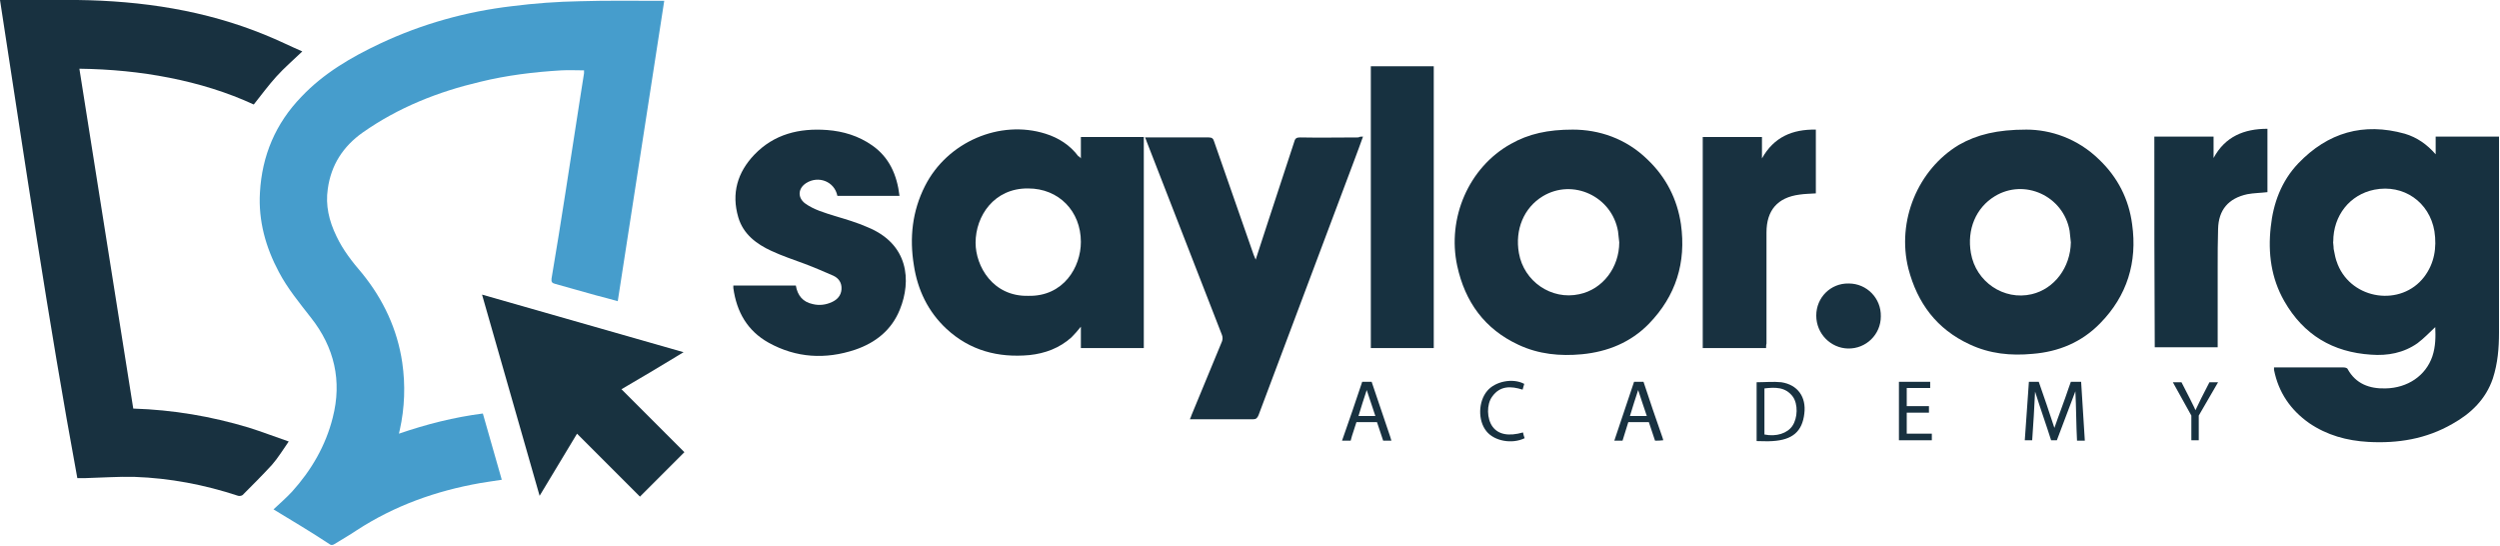
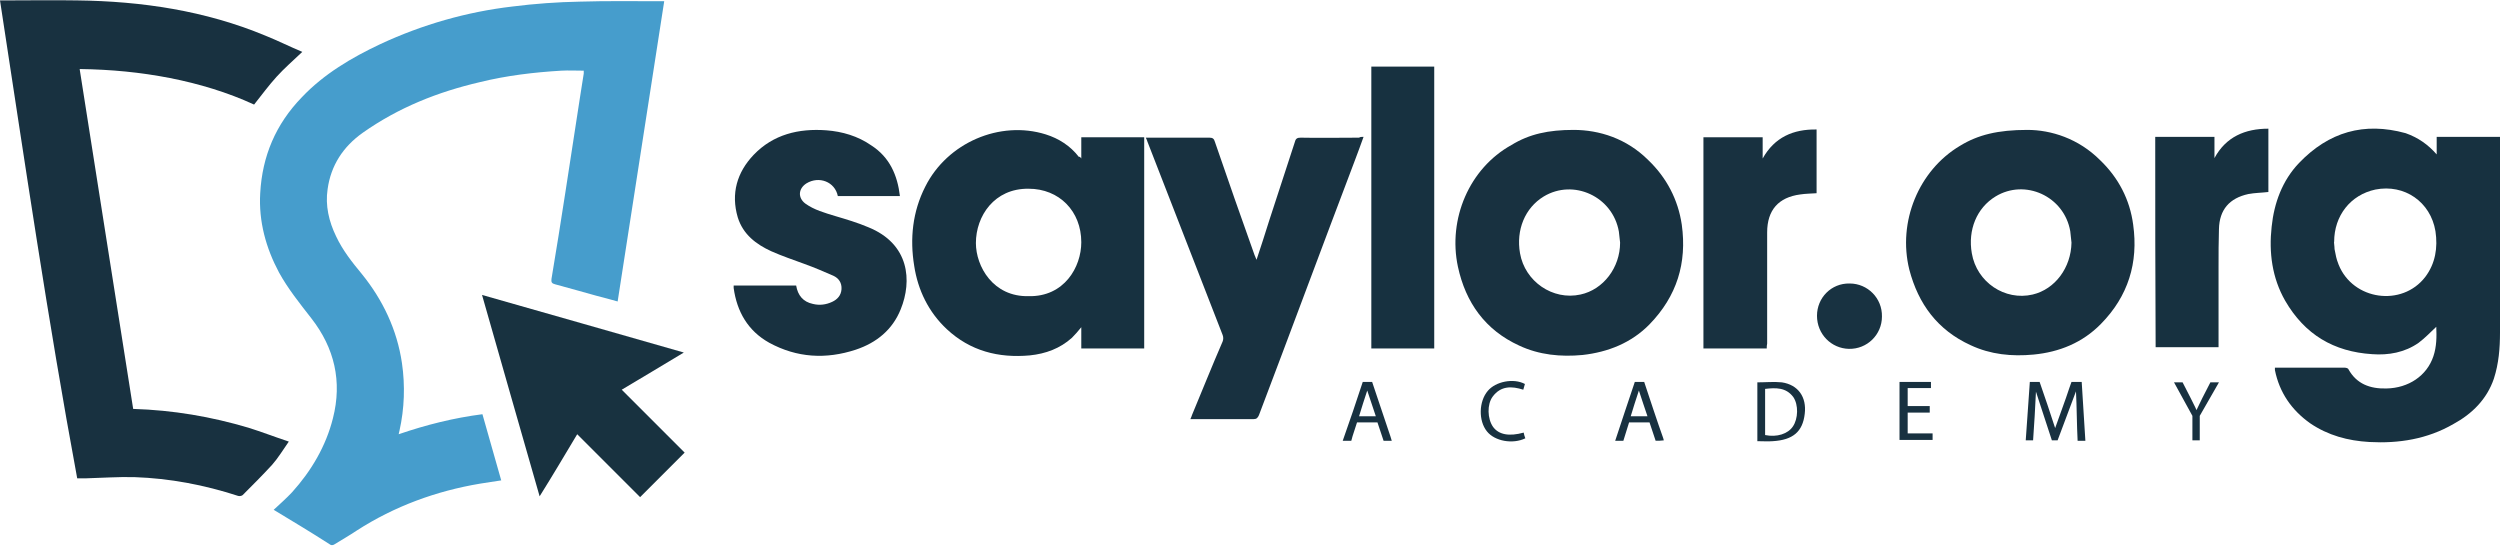
- <svg xmlns="http://www.w3.org/2000/svg" version="1.1" id="Layer_1" x="0px" y="0px" viewBox="1.7 329.9 607.6 132.5" enable-background="new 1.7 329.9 607.6 132.5" xml:space="preserve">
+ <svg xmlns="http://www.w3.org/2000/svg" version="1.1" id="Layer_1" x="0px" y="0px" viewBox="1.7 659.1 612 133.5" enable-background="new 1.7 659.1 612 133.5" xml:space="preserve">
  <g>
-     <path fill="#469DCC" d="M68.2,453.7c1.5-1.4,3.1-2.8,4.5-4.3c4.7-5.2,8.2-11.2,9.9-18c2.3-8.9,0.4-17.1-5.3-24.3   c-2.8-3.6-5.7-7.1-7.8-11.1c-3.2-6-5-12.4-4.6-19.3c0.5-9,3.8-16.8,10.1-23.3c5.4-5.7,12.1-9.6,19.1-12.9c10.2-4.8,21-7.8,32.1-9.1   c5.5-0.7,11-1.1,16.5-1.2c6.5-0.2,13.1-0.1,19.6-0.1c0.2,0,0.5,0,0.9,0c-3.8,24.4-7.5,48.6-11.3,73c-1.9-0.5-3.5-1-5.2-1.4   c-3.3-0.9-6.7-1.9-10-2.8c-0.8-0.2-1-0.5-0.9-1.3c1.2-7,2.3-14,3.4-21c1.2-7.7,2.4-15.4,3.6-23.2c0.3-1.9,0.6-3.8,0.9-5.7   c0-0.3,0-0.5,0-0.7c-1.9,0-3.7-0.1-5.5,0c-6.7,0.4-13.3,1.2-19.8,2.8c-10.2,2.4-19.8,6.2-28.5,12.3c-4.8,3.4-7.7,7.9-8.5,13.7   c-0.6,4,0.3,7.8,2.1,11.5c1.6,3.4,3.9,6.3,6.3,9.1c5.1,6.3,8.5,13.5,9.7,21.6c0.8,5.5,0.6,11-0.6,16.4c-0.1,0.3-0.1,0.5-0.2,0.9   c6.7-2.3,13.4-4,20.4-4.9c1.5,5.4,3.1,10.7,4.6,16.1c-1.8,0.3-3.5,0.5-5.2,0.8c-10.8,1.9-20.9,5.5-30.1,11.5   c-1.8,1.2-3.7,2.3-5.5,3.4c-0.3,0.2-0.8,0.2-1,0C77.5,459.3,73,456.6,68.2,453.7z" />
-     <path fill="#183140" d="M34.1,429.2c9.7,0.3,19,1.9,28,4.6c3.2,1,6.3,2.2,9.8,3.4c-1.4,2-2.6,4-4.1,5.7c-2.3,2.5-4.7,4.9-7.1,7.3   c-0.2,0.2-0.8,0.3-1.1,0.2c-8.2-2.7-16.6-4.3-25.2-4.6c-4-0.1-8,0.2-11.9,0.3c-0.6,0-1.2,0-2,0c-7.1-38.5-12.8-77.3-18.8-116.2   c0.5,0,0.9,0,1.3,0c5.8,0,11.7-0.1,17.5,0c15.7,0.2,31.1,2.5,45.7,8.5c3,1.2,6,2.7,9,4c-2.2,2.1-4.4,4-6.3,6.1s-3.6,4.4-5.5,6.8   c-6.5-3-13.4-5.1-20.5-6.5s-14.3-2.1-21.9-2.2C25.4,374.2,29.7,401.7,34.1,429.2z" />
-     <path fill="#173140" d="M593.9,367.4c0-1.4,0-2.8,0-4.3c5.1,0,10.2,0,15.4,0c0,0.4,0,0.8,0,1.1c0,15.5,0,31,0,46.5   c0,3.8-0.3,7.5-1.5,11.2c-1.7,5-5.3,8.5-9.8,11c-6.4,3.7-13.3,4.8-20.5,4.4c-5.2-0.3-10-1.6-14.4-4.6c-4.5-3.2-7.4-7.4-8.5-12.9   c0-0.2,0-0.3,0-0.6c0.4,0,0.8,0,1.2,0c5.2,0,10.5,0,15.7,0c0.3,0,0.9,0.1,1,0.4c2,3.6,5.3,4.8,9.2,4.7c5.4-0.1,9.8-3.1,11.4-7.8   c0.8-2.4,0.8-4.8,0.7-7.1c-1.4,1.3-2.7,2.7-4.3,3.9c-3.4,2.4-7.3,3.1-11.3,2.8c-9.3-0.6-16.4-4.8-21.1-13c-3.2-5.6-4-11.7-3.3-18   c0.6-5.8,2.6-11.2,6.7-15.5c7.2-7.5,15.8-10,25.9-7.2C589.4,363.3,591.8,365,593.9,367.4z M569,388.6c-0.1,0,0.1,1.1,0.1,1.8   c0.4,1.8,0.3,2,1,3.8c3.5,8.6,15.4,10.3,21,3c2.5-3.3,3.1-7.1,2.5-11.1c-1.2-7.1-7.5-11.5-14.6-10.1C573,377.2,569,382.3,569,388.6   z" />
-     <path fill="#173140" d="M264.5,368.4c0-1.9,0-3.5,0-5.2c5.2,0,10.2,0,15.3,0c0,17.1,0,34.2,0,51.3c-5.1,0-10.1,0-15.3,0   c0-1.7,0-3.4,0-5.2c-0.8,1-1.5,1.8-2.3,2.6c-2.9,2.6-6.4,3.9-10.2,4.3c-7.6,0.7-14.5-1.1-20.2-6.4c-4.5-4.2-7-9.5-7.9-15.4   c-1.1-6.7-0.4-13.2,2.7-19.3c5.4-10.7,18.2-16.2,29.3-12.7c3.2,1,6,2.8,8,5.5C264.1,367.9,264.3,368.1,264.5,368.4z M251.7,401.8   c8.6,0.2,12.8-7,12.8-13.1c0-7.5-5.4-13-12.8-13c-8.3-0.1-12.8,6.7-12.8,13.2C238.9,394.6,243.1,402,251.7,401.8z" />
-     <path fill="#183140" d="M384.1,361.4c6.3,0,12.9,2.1,18.2,7.3c4.5,4.3,7.2,9.6,8.1,15.7c1.3,9.3-1.2,17.4-7.8,24.2   c-4.4,4.5-10,6.8-16.3,7.4c-5.3,0.5-10.5,0-15.4-2.3c-8.2-3.8-13-10.4-14.9-19.2c-2.5-11.6,2.8-23.9,13-29.6   C373.4,362.4,378.1,361.4,384.1,361.4z M395.4,388.8c-0.1-0.9-0.2-1.8-0.3-2.7c-1.5-8.5-11-12.9-18.3-8.5   c-4.6,2.8-6.8,8.1-5.8,13.8c1.2,6.9,7.9,11.5,14.7,10C391.4,400.2,395.4,394.9,395.4,388.8z" />
-     <path fill="#183140" d="M494.4,361.4c5.8,0,12.4,2.1,17.7,7.3c4.5,4.3,7.2,9.6,8,15.7c1.3,9.2-1.2,17.4-7.8,24.1   c-4.5,4.6-10.1,6.9-16.4,7.4c-5.3,0.5-10.4,0-15.3-2.3c-8-3.7-12.7-10-14.9-18.4c-2.9-11.6,2.3-24.1,12.3-30.1   C482.4,362.6,487.3,361.4,494.4,361.4z M505.2,388.8c-0.1-0.9-0.2-1.9-0.3-2.8c-1.5-8.5-11-12.8-18.2-8.4   c-4.6,2.8-6.8,8.1-5.8,13.8c1.2,7,8,11.6,14.8,10C501.2,400.1,505.1,394.9,505.2,388.8z" />
-     <path fill="#183140" d="M333.1,363.1c-0.7,2-1.4,3.8-2.1,5.7c-7.8,20.7-15.5,41.3-23.3,62c-0.3,0.7-0.6,1-1.3,1   c-5.1,0-10.1,0-15.4,0c0.2-0.4,0.3-0.7,0.4-1c2.5-6,4.9-11.9,7.4-17.9c0.2-0.5,0.2-1.1,0-1.6c-6.1-15.7-12.2-31.3-18.3-47   c-0.1-0.3-0.2-0.6-0.4-1c0.9,0,1.7,0,2.5,0c4.3,0,8.6,0,13,0c0.8,0,1.1,0.3,1.3,1c3.2,9.2,6.4,18.4,9.6,27.5   c0.1,0.3,0.3,0.7,0.5,1.2c1.1-3.3,2.1-6.4,3.1-9.5c2.1-6.4,4.2-12.8,6.3-19.2c0.2-0.8,0.6-1,1.4-1c4.7,0.1,9.4,0,14.2,0   C332.3,363.1,332.6,363.1,333.1,363.1z" />
-     <path fill="#183140" d="M220.4,377.5c-5.1,0-10.1,0-15.1,0c-0.7-3.5-4.6-5-7.6-3.1c-2,1.3-2.1,3.5-0.3,4.9c2.2,1.6,4.8,2.3,7.3,3.1   c2.7,0.8,5.4,1.6,7.9,2.7c10.1,4.1,10.7,13.1,7.9,20c-2,5-5.9,8.1-10.9,9.8c-7.2,2.4-14.3,2-21-1.7c-5.2-2.9-7.8-7.5-8.6-13.3   c0-0.2,0-0.4,0-0.6c5.1,0,10.1,0,15.2,0c0.4,2.4,1.7,4,4.1,4.5c1.6,0.4,3.2,0.2,4.7-0.5c1.3-0.6,2.2-1.6,2.3-3.1   c0.1-1.6-0.7-2.7-2-3.3c-2.3-1-4.6-2-7-2.9c-2.7-1-5.4-1.9-8-3.1c-3.7-1.7-6.9-4.1-8.1-8.2c-1.7-5.8-0.2-10.9,3.9-15.2   c4.8-5,10.9-6.5,17.7-6c3.9,0.3,7.6,1.4,10.9,3.7C217.9,368.1,219.8,372.4,220.4,377.5z" />
-     <path fill="#183240" d="M167.9,415.5c-5.1,3.1-10.1,6.1-15.1,9c5.2,5.2,10.3,10.3,15.3,15.3c-3.6,3.6-7.2,7.2-10.8,10.8   c-5-5-10.1-10.1-15.3-15.3c-3,5-6,10-9.1,15.1c-4.7-16.4-9.3-32.5-14-48.9C135.3,406.2,151.5,410.8,167.9,415.5z" />
-     <path fill="#173140" d="M335,414.5c0-22.9,0-45.7,0-68.5c5.1,0,10.2,0,15.3,0c0,22.8,0,45.6,0,68.5   C345.3,414.5,340.2,414.5,335,414.5z" />
-     <path fill="#183140" d="M431.1,414.5c-5.2,0-10.3,0-15.4,0c0-17.1,0-34.2,0-51.3c4.8,0,9.5,0,14.4,0c0,1.7,0,3.5,0,5.2   c2.9-5.2,7.4-7.1,13.1-7c0,5.2,0,10.3,0,15.5c-1.4,0.1-2.7,0.1-4,0.3c-5.3,0.7-8,3.8-8,9.2c0,9,0,18,0,27   C431.1,413.7,431.1,414.1,431.1,414.5z" />
-     <path fill="#173140" d="M525.5,363.1c4.8,0,9.6,0,14.4,0c0,1.7,0,3.5,0,5.2c2.8-5.2,7.4-7.1,13.1-7.1c0,5.2,0,10.3,0,15.4   c-1.7,0.2-3.3,0.2-4.9,0.5c-4.6,1-7,3.8-7.1,8.5c-0.1,3.1-0.1,6.1-0.1,9.2c0,6.1,0,12.2,0,18.3c0,0.4,0,0.7,0,1.2   c-5.1,0-10.2,0-15.3,0C525.5,397.4,525.5,380.3,525.5,363.1z" />
-     <path fill="#183241" d="M443.3,406.6c0-4.4,3.5-7.9,7.9-7.8c4.4,0,7.9,3.6,7.8,8c0,4.4-3.6,7.9-8,7.8   C446.8,414.5,443.3,411,443.3,406.6z" />
-     <path fill="#183140" d="M501.8,436.9h-1.4c-1.1-3.5-2.6-7.7-3.7-11.2c0-0.1-0.1-0.3-0.2-0.6c-0.2,4-0.4,7.9-0.7,11.8   c-0.6,0-1.1,0-1.8,0c0.3-4.7,0.7-9.4,1-14.2c0.8,0,1.5,0,2.4,0c1.3,3.7,2.6,7.5,3.8,11.2c1.1-3.2,2.4-6.5,3.5-9.8l0.5-1.4   c0.2,0,2.1,0,2.5,0c0.3,4.8,0.6,9.5,0.9,14.3c-0.6,0-1.2,0-1.9,0c-0.2-3.7-0.2-8.3-0.4-12" />
-     <path fill="#070707" d="M503.1,433.2" />
-     <path fill="#183140" d="M428.8,437.1c0-4.9,0-9.5,0-14.3c2,0,4.1-0.2,6,0c4,0.6,6.1,3.6,5.6,7.6c-0.5,4.4-2.9,6.4-7.7,6.7   C431.4,437.2,430.1,437.1,428.8,437.1z M430.7,424.3c0,3.8,0,7.5,0,11.2c2.9,0.6,5.6-0.3,6.8-2.1c1.3-1.9,1.4-5.3,0.1-7.1   C435.8,423.9,433.3,424,430.7,424.3z" />
-     <path fill="#183140" d="M332.9,422.7h2.3c1.3,3.8,3.2,9.5,4.5,13.3c0.1,0.3,0.2,0.6,0.3,1c-0.7,0-1.3,0-2,0   c-0.4-1.2-1.5-4.5-1.5-4.5l0,0h-5l0,0l-1.1,3.4l-0.3,1.1c-0.2,0-1.7,0-2.1,0C329.7,432.2,331.3,427.5,332.9,422.7z M336.1,431   c-0.7-2.1-1.4-4.2-2.1-6.3c-0.7,2.2-1.4,4.2-2,6.3C333.4,431,334.7,431,336.1,431z" />
-     <path fill="#183140" d="M404.1,437c-0.4-1.2-1.5-4.5-1.5-4.5l0,0h-5l0,0c0,0-1,3.2-1.4,4.5c-0.6,0-1.2,0-2,0   c1.6-4.8,3.2-9.6,4.8-14.3h2.3c1.3,3.9,3.2,9.6,4.6,13.5c0.1,0.2,0.1,0.4,0.2,0.7C405.4,437,404.8,437,404.1,437z M402.1,431   c-0.7-2.1-1.4-4.1-2.1-6.3c-0.7,2.2-1.4,4.2-2,6.3C399.5,431,400.7,431,402.1,431z" />
-     <path fill="#183140" d="M463.4,422.7c2.6,0,5,0,7.6,0c0,0.5,0,1,0,1.5c-1.9,0-3.8,0-5.7,0c0,1.5,0,3,0,4.4c1.8,0,3.6,0,5.4,0   c0,0.6,0,1,0,1.6c-1.8,0-3.6,0-5.4,0c0,1.7,0,3.3,0,5.1c2,0,4,0,6.1,0c0,0.6,0,1,0,1.6c-2.6,0-5.3,0-8,0   C463.4,432.2,463.4,427.5,463.4,422.7z" />
-     <path fill="#183140" d="M372.3,423.2c-0.1,0.5-0.3,0.9-0.4,1.4c-2.8-0.9-5.5-1-7.4,1.7c-1.4,1.9-1.3,5.4,0.1,7.3s3.9,2.4,7.4,1.4   c0.1,0.5,0.2,0.9,0.4,1.4c-3.1,1.5-7.4,0.7-9.3-1.7c-2.1-2.6-2-7.2,0.2-9.8C365.2,422.6,369.5,421.7,372.3,423.2z" />
+     <path fill="#469DCC" d="M68.7,783.9c1.5-1.4,3.1-2.8,4.5-4.3c4.7-5.2,8.3-11.3,10-18.1c2.3-9,0.4-17.2-5.3-24.5   c-2.8-3.6-5.7-7.2-7.9-11.2c-3.2-6-5-12.5-4.6-19.4c0.5-9.1,3.8-16.9,10.2-23.5c5.4-5.7,12.2-9.7,19.2-13   c10.3-4.8,21.2-7.9,32.3-9.2c5.5-0.7,11.1-1.1,16.6-1.2c6.5-0.2,13.2-0.1,19.7-0.1c0.2,0,0.5,0,0.9,0c-3.8,24.6-7.6,49-11.4,73.5   c-1.9-0.5-3.5-1-5.2-1.4c-3.3-0.9-6.7-1.9-10.1-2.8c-0.8-0.2-1-0.5-0.9-1.3c1.2-7.1,2.3-14.1,3.4-21.2c1.2-7.8,2.4-15.5,3.6-23.4   c0.3-1.9,0.6-3.8,0.9-5.7c0-0.3,0-0.5,0-0.7c-1.9,0-3.7-0.1-5.5,0c-6.7,0.4-13.4,1.2-19.9,2.8c-10.3,2.4-19.9,6.2-28.7,12.4   c-4.8,3.4-7.8,8-8.6,13.8c-0.6,4,0.3,7.9,2.1,11.6c1.6,3.4,3.9,6.3,6.3,9.2c5.1,6.3,8.6,13.6,9.8,21.8c0.8,5.5,0.6,11.1-0.6,16.5   c-0.1,0.3-0.1,0.5-0.2,0.9c6.7-2.3,13.5-4,20.5-4.9c1.5,5.4,3.1,10.8,4.6,16.2c-1.8,0.3-3.5,0.5-5.2,0.8   C108.5,779.3,98.3,783,89,789c-1.8,1.2-3.7,2.3-5.5,3.4c-0.3,0.2-0.8,0.2-1,0C78,789.5,73.5,786.8,68.7,783.9z" />
+     <path fill="#183140" d="M34.3,759.2c9.8,0.3,19.1,1.9,28.2,4.6c3.2,1,6.3,2.2,9.9,3.4c-1.4,2-2.6,4-4.1,5.7   c-2.3,2.5-4.7,4.9-7.2,7.4c-0.2,0.2-0.8,0.3-1.1,0.2c-8.3-2.7-16.7-4.3-25.4-4.6c-4-0.1-8.1,0.2-12,0.3c-0.6,0-1.2,0-2,0   c-7.2-38.8-12.9-77.9-18.9-117c0.5,0,0.9,0,1.3,0c5.8,0,11.8-0.1,17.6,0c15.8,0.2,31.3,2.5,46,8.6c3,1.2,6,2.7,9.1,4   c-2.2,2.1-4.4,4-6.3,6.1c-1.9,2.1-3.6,4.4-5.5,6.8c-6.5-3-13.5-5.1-20.6-6.5c-7.2-1.4-14.4-2.1-22.1-2.2   C25.6,703.8,29.9,731.5,34.3,759.2z" />
+     <path fill="#173140" d="M598.2,696.9c0-1.4,0-2.8,0-4.3c5.1,0,10.3,0,15.5,0c0,0.4,0,0.8,0,1.1c0,15.6,0,31.2,0,46.8   c0,3.8-0.3,7.6-1.5,11.3c-1.7,5-5.3,8.6-9.9,11.1c-6.4,3.7-13.4,4.8-20.6,4.4c-5.2-0.3-10.1-1.6-14.5-4.6c-4.5-3.2-7.5-7.5-8.6-13   c0-0.2,0-0.3,0-0.6c0.4,0,0.8,0,1.2,0c5.2,0,10.6,0,15.8,0c0.3,0,0.9,0.1,1,0.4c2,3.6,5.3,4.8,9.3,4.7c5.4-0.1,9.9-3.1,11.5-7.9   c0.8-2.4,0.8-4.8,0.7-7.2c-1.4,1.3-2.7,2.7-4.3,3.9c-3.4,2.4-7.4,3.1-11.4,2.8c-9.4-0.6-16.5-4.8-21.3-13.1   c-3.2-5.6-4-11.8-3.3-18.1c0.6-5.8,2.6-11.3,6.7-15.6c7.3-7.6,15.9-10.1,26.1-7.3C593.7,692.8,596.1,694.5,598.2,696.9z    M573.1,718.3c-0.1,0,0.1,1.1,0.1,1.8c0.4,1.8,0.3,2,1,3.8c3.5,8.7,15.5,10.4,21.2,3c2.5-3.3,3.1-7.2,2.5-11.2   c-1.2-7.2-7.6-11.6-14.7-10.2C577.1,706.8,573.1,711.9,573.1,718.3z" />
+     <path fill="#173140" d="M266.4,697.9c0-1.9,0-3.5,0-5.2c5.2,0,10.3,0,15.4,0c0,17.2,0,34.4,0,51.7c-5.1,0-10.2,0-15.4,0   c0-1.7,0-3.4,0-5.2c-0.8,1-1.5,1.8-2.3,2.6c-2.9,2.6-6.4,3.9-10.3,4.3c-7.7,0.7-14.6-1.1-20.3-6.4c-4.5-4.2-7.1-9.6-8-15.5   c-1.1-6.7-0.4-13.3,2.7-19.4c5.4-10.8,18.3-16.3,29.5-12.8c3.2,1,6,2.8,8.1,5.5C266,697.4,266.2,697.6,266.4,697.9z M253.5,731.6   c8.7,0.2,12.9-7.1,12.9-13.2c0-7.6-5.4-13.1-12.9-13.1c-8.4-0.1-12.9,6.7-12.9,13.3C240.6,724.3,244.8,731.8,253.5,731.6z" />
+     <path fill="#183140" d="M386.9,690.9c6.3,0,13,2.1,18.3,7.4c4.5,4.3,7.3,9.7,8.2,15.8c1.3,9.4-1.2,17.5-7.9,24.4   c-4.4,4.5-10.1,6.8-16.4,7.5c-5.3,0.5-10.6,0-15.5-2.3c-8.3-3.8-13.1-10.5-15-19.3c-2.5-11.7,2.8-24.1,13.1-29.8   C376.1,691.9,380.8,690.9,386.9,690.9z M398.3,718.5c-0.1-0.9-0.2-1.8-0.3-2.7c-1.5-8.6-11.1-13-18.4-8.6   c-4.6,2.8-6.8,8.2-5.8,13.9c1.2,6.9,8,11.6,14.8,10.1C394.2,730,398.3,724.6,398.3,718.5z" />
+     <path fill="#183140" d="M498,690.9c5.8,0,12.5,2.1,17.8,7.4c4.5,4.3,7.3,9.7,8.1,15.8c1.3,9.3-1.2,17.5-7.9,24.3   c-4.5,4.6-10.2,6.9-16.5,7.5c-5.3,0.5-10.5,0-15.4-2.3c-8.1-3.7-12.8-10.1-15-18.5c-2.9-11.7,2.3-24.3,12.4-30.3   C485.9,692.1,490.8,690.9,498,690.9z M508.8,718.5c-0.1-0.9-0.2-1.9-0.3-2.8c-1.5-8.6-11.1-12.9-18.3-8.5   c-4.6,2.8-6.8,8.2-5.8,13.9c1.2,7.1,8.1,11.7,14.9,10.1C504.8,729.9,508.7,724.6,508.8,718.5z" />
+     <path fill="#183140" d="M335.5,692.6c-0.7,2-1.4,3.8-2.1,5.7c-7.9,20.8-15.6,41.6-23.5,62.4c-0.3,0.7-0.6,1-1.3,1   c-5.1,0-10.2,0-15.5,0c0.2-0.4,0.3-0.7,0.4-1c2.5-6,4.9-12,7.5-18c0.2-0.5,0.2-1.1,0-1.6c-6.1-15.8-12.3-31.5-18.4-47.3   c-0.1-0.3-0.2-0.6-0.4-1c0.9,0,1.7,0,2.5,0c4.3,0,8.7,0,13.1,0c0.8,0,1.1,0.3,1.3,1c3.2,9.3,6.4,18.5,9.7,27.7   c0.1,0.3,0.3,0.7,0.5,1.2c1.1-3.3,2.1-6.4,3.1-9.6c2.1-6.4,4.2-12.9,6.3-19.3c0.2-0.8,0.6-1,1.4-1c4.7,0.1,9.5,0,14.3,0   C334.7,692.6,335,692.6,335.5,692.6z" />
+     <path fill="#183140" d="M222,707.1c-5.1,0-10.2,0-15.2,0c-0.7-3.5-4.6-5-7.7-3.1c-2,1.3-2.1,3.5-0.3,4.9c2.2,1.6,4.8,2.3,7.4,3.1   c2.7,0.8,5.4,1.6,8,2.7c10.2,4.1,10.8,13.2,8,20.1c-2,5-5.9,8.2-11,9.9c-7.3,2.4-14.4,2-21.2-1.7c-5.2-2.9-7.9-7.6-8.7-13.4   c0-0.2,0-0.4,0-0.6c5.1,0,10.2,0,15.3,0c0.4,2.4,1.7,4,4.1,4.5c1.6,0.4,3.2,0.2,4.7-0.5c1.3-0.6,2.2-1.6,2.3-3.1   c0.1-1.6-0.7-2.7-2-3.3c-2.3-1-4.6-2-7.1-2.9c-2.7-1-5.4-1.9-8.1-3.1c-3.7-1.7-6.9-4.1-8.2-8.3c-1.7-5.8-0.2-11,3.9-15.3   c4.8-5,11-6.5,17.8-6c3.9,0.3,7.7,1.4,11,3.7C219.5,697.6,221.4,702,222,707.1z" />
+     <path fill="#183240" d="M169.1,745.4c-5.1,3.1-10.2,6.1-15.2,9.1c5.2,5.2,10.4,10.4,15.4,15.4c-3.6,3.6-7.3,7.3-10.9,10.9   c-5-5-10.2-10.2-15.4-15.4c-3,5-6,10.1-9.2,15.2c-4.7-16.5-9.4-32.7-14.1-49.3C136.3,736,152.6,740.7,169.1,745.4z" />
+     <path fill="#173140" d="M337.4,744.4c0-23.1,0-46,0-69c5.1,0,10.3,0,15.4,0c0,23,0,45.9,0,69C347.8,744.4,342.7,744.4,337.4,744.4z   " />
+     <path fill="#183140" d="M434.2,744.4c-5.2,0-10.4,0-15.5,0c0-17.2,0-34.4,0-51.7c4.8,0,9.6,0,14.5,0c0,1.7,0,3.5,0,5.2   c2.9-5.2,7.5-7.2,13.2-7.1c0,5.2,0,10.4,0,15.6c-1.4,0.1-2.7,0.1-4,0.3c-5.3,0.7-8.1,3.8-8.1,9.3c0,9.1,0,18.1,0,27.2   C434.2,743.6,434.2,744,434.2,744.4z" />
+     <path fill="#173140" d="M529.3,692.6c4.8,0,9.7,0,14.5,0c0,1.7,0,3.5,0,5.2c2.8-5.2,7.5-7.2,13.2-7.2c0,5.2,0,10.4,0,15.5   c-1.7,0.2-3.3,0.2-4.9,0.5c-4.6,1-7.1,3.8-7.2,8.6c-0.1,3.1-0.1,6.1-0.1,9.3c0,6.1,0,12.3,0,18.4c0,0.4,0,0.7,0,1.2   c-5.1,0-10.3,0-15.4,0C529.3,727.2,529.3,709.9,529.3,692.6z" />
+     <path fill="#183241" d="M446.5,736.4c0-4.4,3.5-8,8-7.9c4.4,0,8,3.6,7.9,8.1c0,4.4-3.6,8-8.1,7.9   C450,744.4,446.5,740.9,446.5,736.4z" />
+     <path fill="#183140" d="M505.4,766.9H504c-1.1-3.5-2.6-7.8-3.7-11.3c0-0.1-0.1-0.3-0.2-0.6c-0.2,4-0.4,8-0.7,11.9   c-0.6,0-1.1,0-1.8,0c0.3-4.7,0.7-9.5,1-14.3c0.8,0,1.5,0,2.4,0c1.3,3.7,2.6,7.6,3.8,11.3c1.1-3.2,2.4-6.5,3.5-9.9l0.5-1.4   c0.2,0,2.1,0,2.5,0c0.3,4.8,0.6,9.6,0.9,14.4c-0.6,0-1.2,0-1.9,0c-0.2-3.7-0.2-8.4-0.4-12.1" />
+     <path fill="#070707" d="M506.7,763.2" />
+     <path fill="#183140" d="M431.9,767.1c0-4.9,0-9.6,0-14.4c2,0,4.1-0.2,6,0c4,0.6,6.1,3.6,5.6,7.7c-0.5,4.4-2.9,6.4-7.8,6.7   C434.5,767.2,433.2,767.1,431.9,767.1z M433.8,754.3c0,3.8,0,7.6,0,11.3c2.9,0.6,5.6-0.3,6.8-2.1c1.3-1.9,1.4-5.3,0.1-7.2   C438.9,753.9,436.4,754,433.8,754.3z" />
+     <path fill="#183140" d="M335.3,752.6h2.3c1.3,3.8,3.2,9.6,4.5,13.4c0.1,0.3,0.2,0.6,0.3,1c-0.7,0-1.3,0-2,0   c-0.4-1.2-1.5-4.5-1.5-4.5l0,0h-5l0,0l-1.1,3.4l-0.3,1.1c-0.2,0-1.7,0-2.1,0C332.1,762.2,333.7,757.5,335.3,752.6z M338.5,761   c-0.7-2.1-1.4-4.2-2.1-6.3c-0.7,2.2-1.4,4.2-2,6.3C335.8,761,337.1,761,338.5,761z" />
+     <path fill="#183140" d="M407,767c-0.4-1.2-1.5-4.5-1.5-4.5l0,0h-5l0,0c0,0-1,3.2-1.4,4.5c-0.6,0-1.2,0-2,0   c1.6-4.8,3.2-9.7,4.8-14.4h2.3c1.3,3.9,3.2,9.7,4.6,13.6c0.1,0.2,0.1,0.4,0.2,0.7C408.3,767,407.7,767,407,767z M405,761   c-0.7-2.1-1.4-4.1-2.1-6.3c-0.7,2.2-1.4,4.2-2,6.3C402.4,761,403.6,761,405,761z" />
+     <path fill="#183140" d="M466.7,752.6c2.6,0,5,0,7.7,0c0,0.5,0,1,0,1.5c-1.9,0-3.8,0-5.7,0c0,1.5,0,3,0,4.4c1.8,0,3.6,0,5.4,0   c0,0.6,0,1,0,1.6c-1.8,0-3.6,0-5.4,0c0,1.7,0,3.3,0,5.1c2,0,4,0,6.1,0c0,0.6,0,1,0,1.6c-2.6,0-5.3,0-8.1,0   C466.7,762.2,466.7,757.5,466.7,752.6z" />
+     <path fill="#183140" d="M375,753.1c-0.1,0.5-0.3,0.9-0.4,1.4c-2.8-0.9-5.5-1-7.5,1.7c-1.4,1.9-1.3,5.4,0.1,7.4   c1.4,1.9,3.9,2.4,7.5,1.4c0.1,0.5,0.2,0.9,0.4,1.4c-3.1,1.5-7.5,0.7-9.4-1.7c-2.1-2.6-2-7.3,0.2-9.9   C367.8,752.5,372.2,751.6,375,753.1z" />
  </g>
  <g>
-     <path fill="#183140" d="M534.5,436.9v-6l-4.5-8.1h2.1l2,3.9c0.5,1.1,1,1.9,1.4,2.9l0,0c0.4-0.9,0.9-1.8,1.4-2.9l2-3.9h2.1l-4.7,8.1   v6H534.5L534.5,436.9z" />
+     <path fill="#183140" d="M538.4,766.9v-6l-4.5-8.2h2.1l2,3.9c0.5,1.1,1,1.9,1.4,2.9l0,0c0.4-0.9,0.9-1.8,1.4-2.9l2-3.9h2.1l-4.7,8.2   v6H538.4L538.4,766.9z" />
  </g>
</svg>
